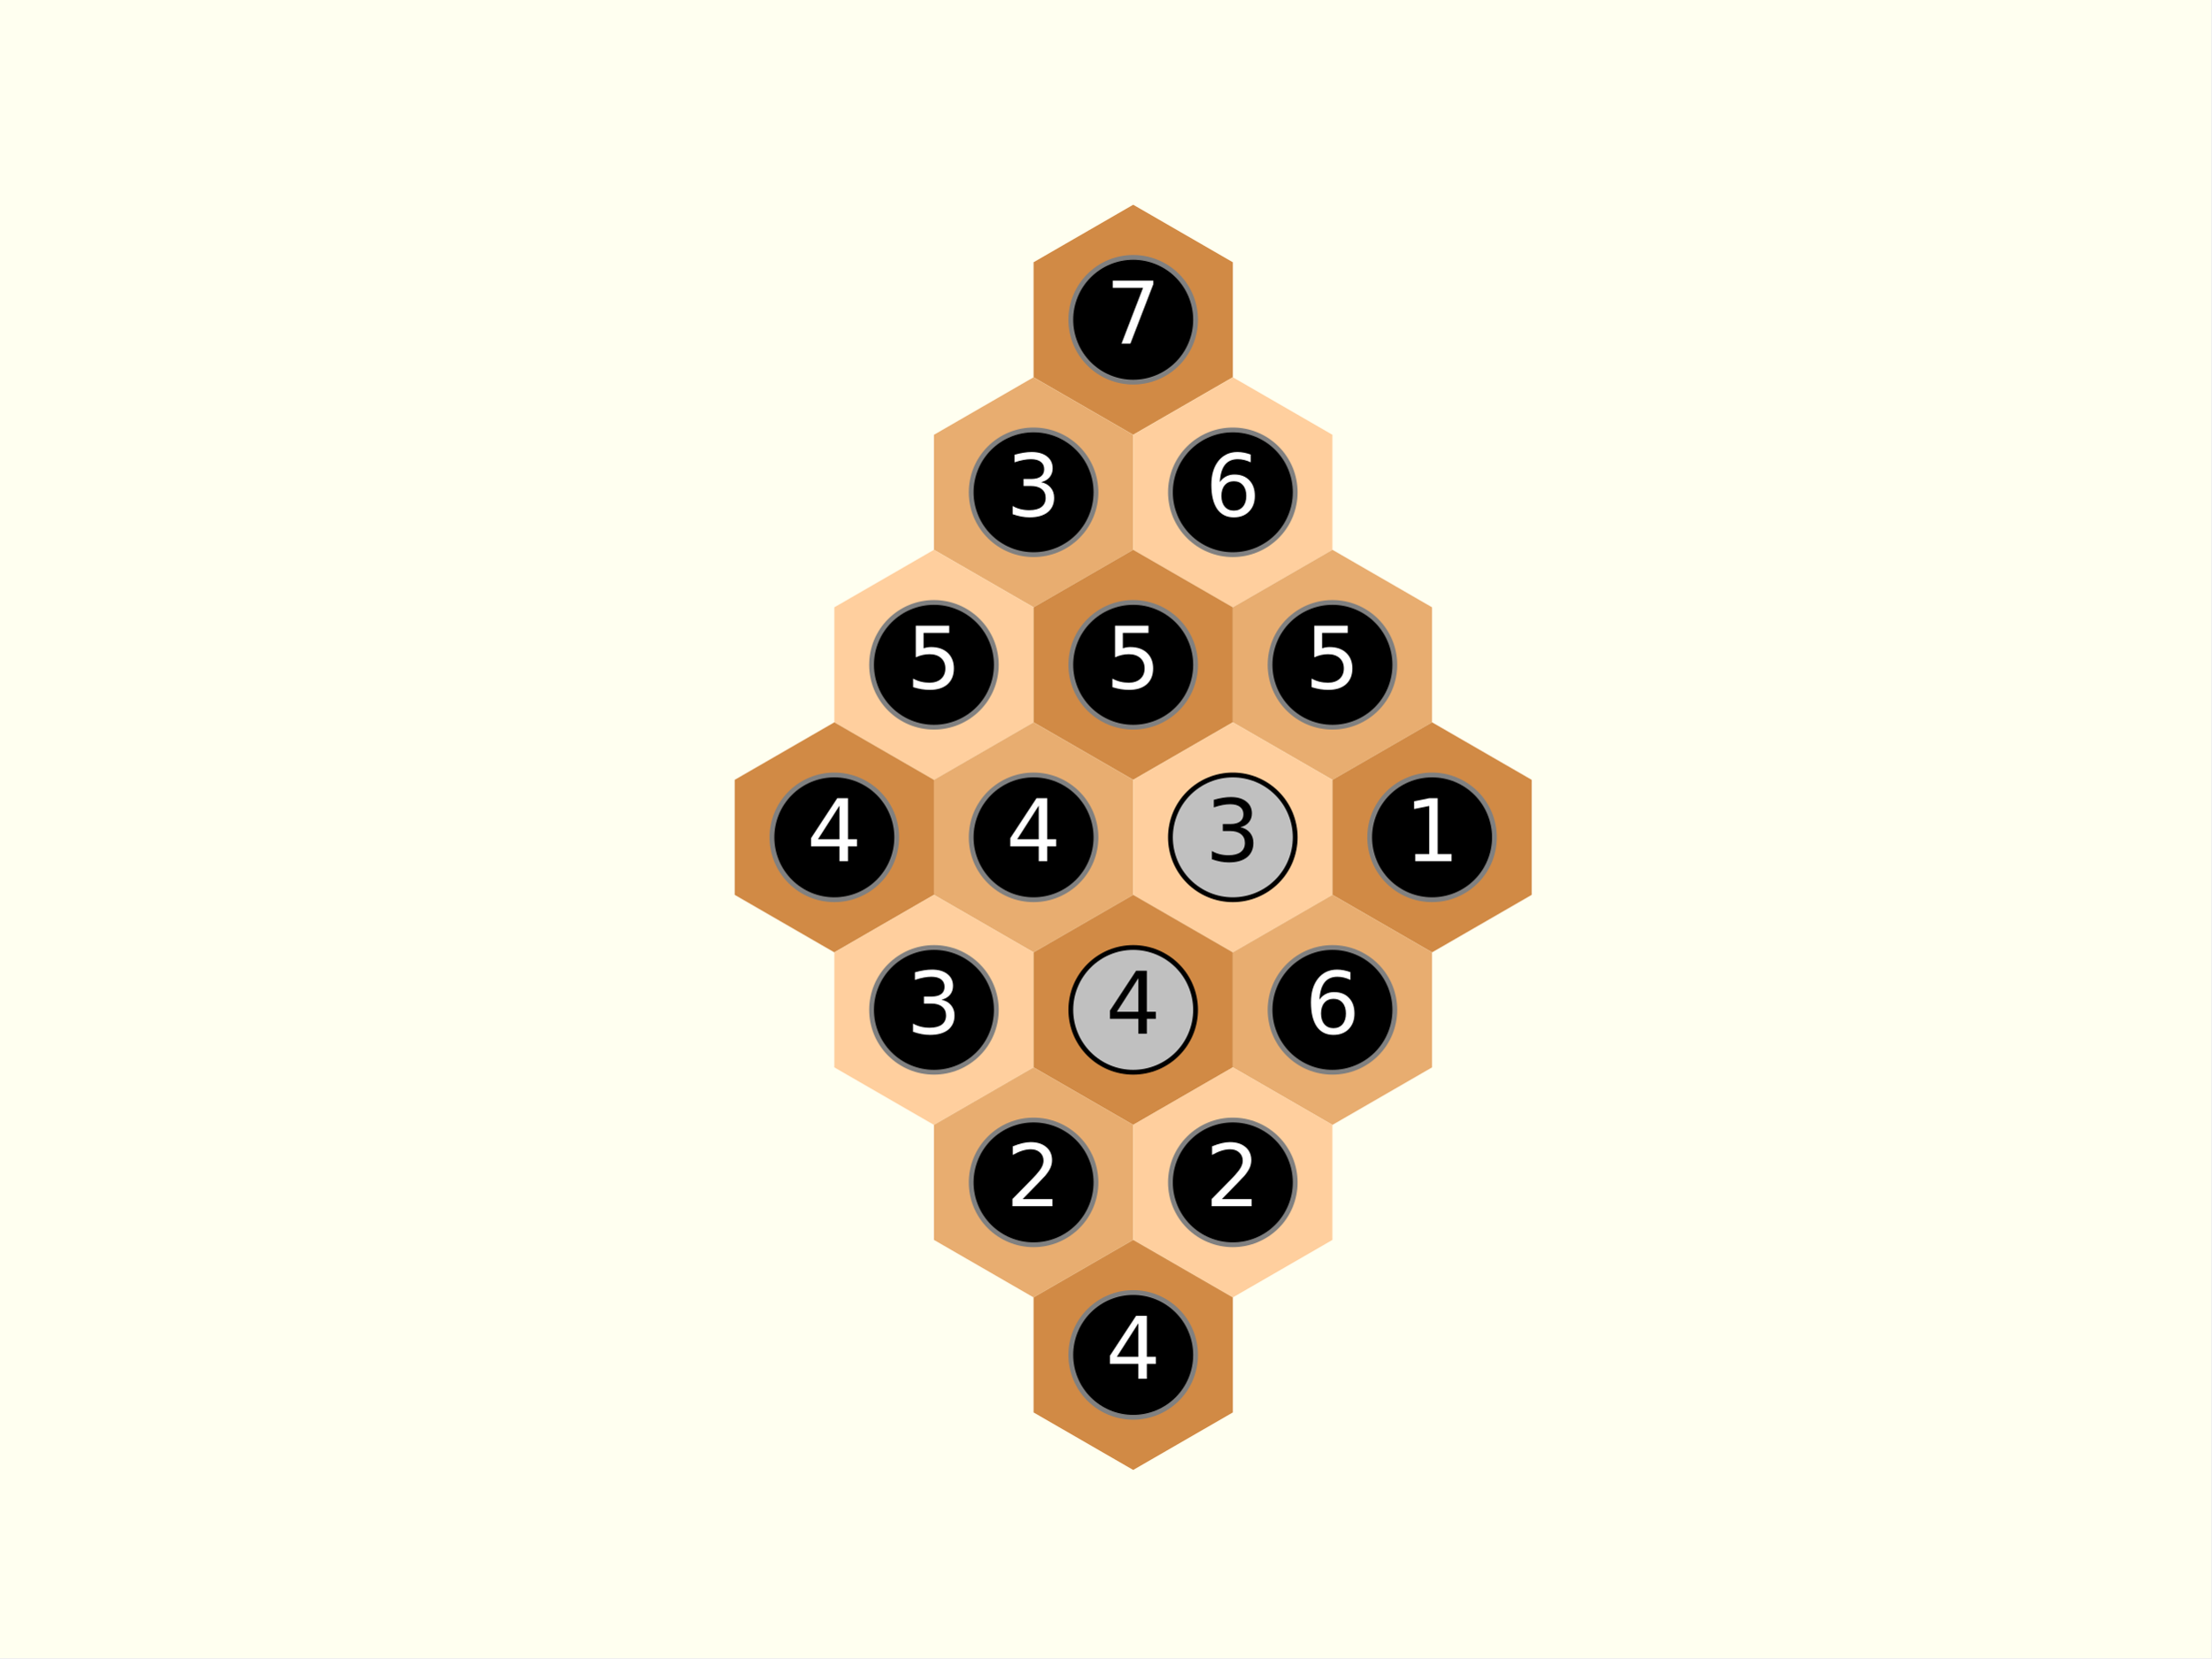
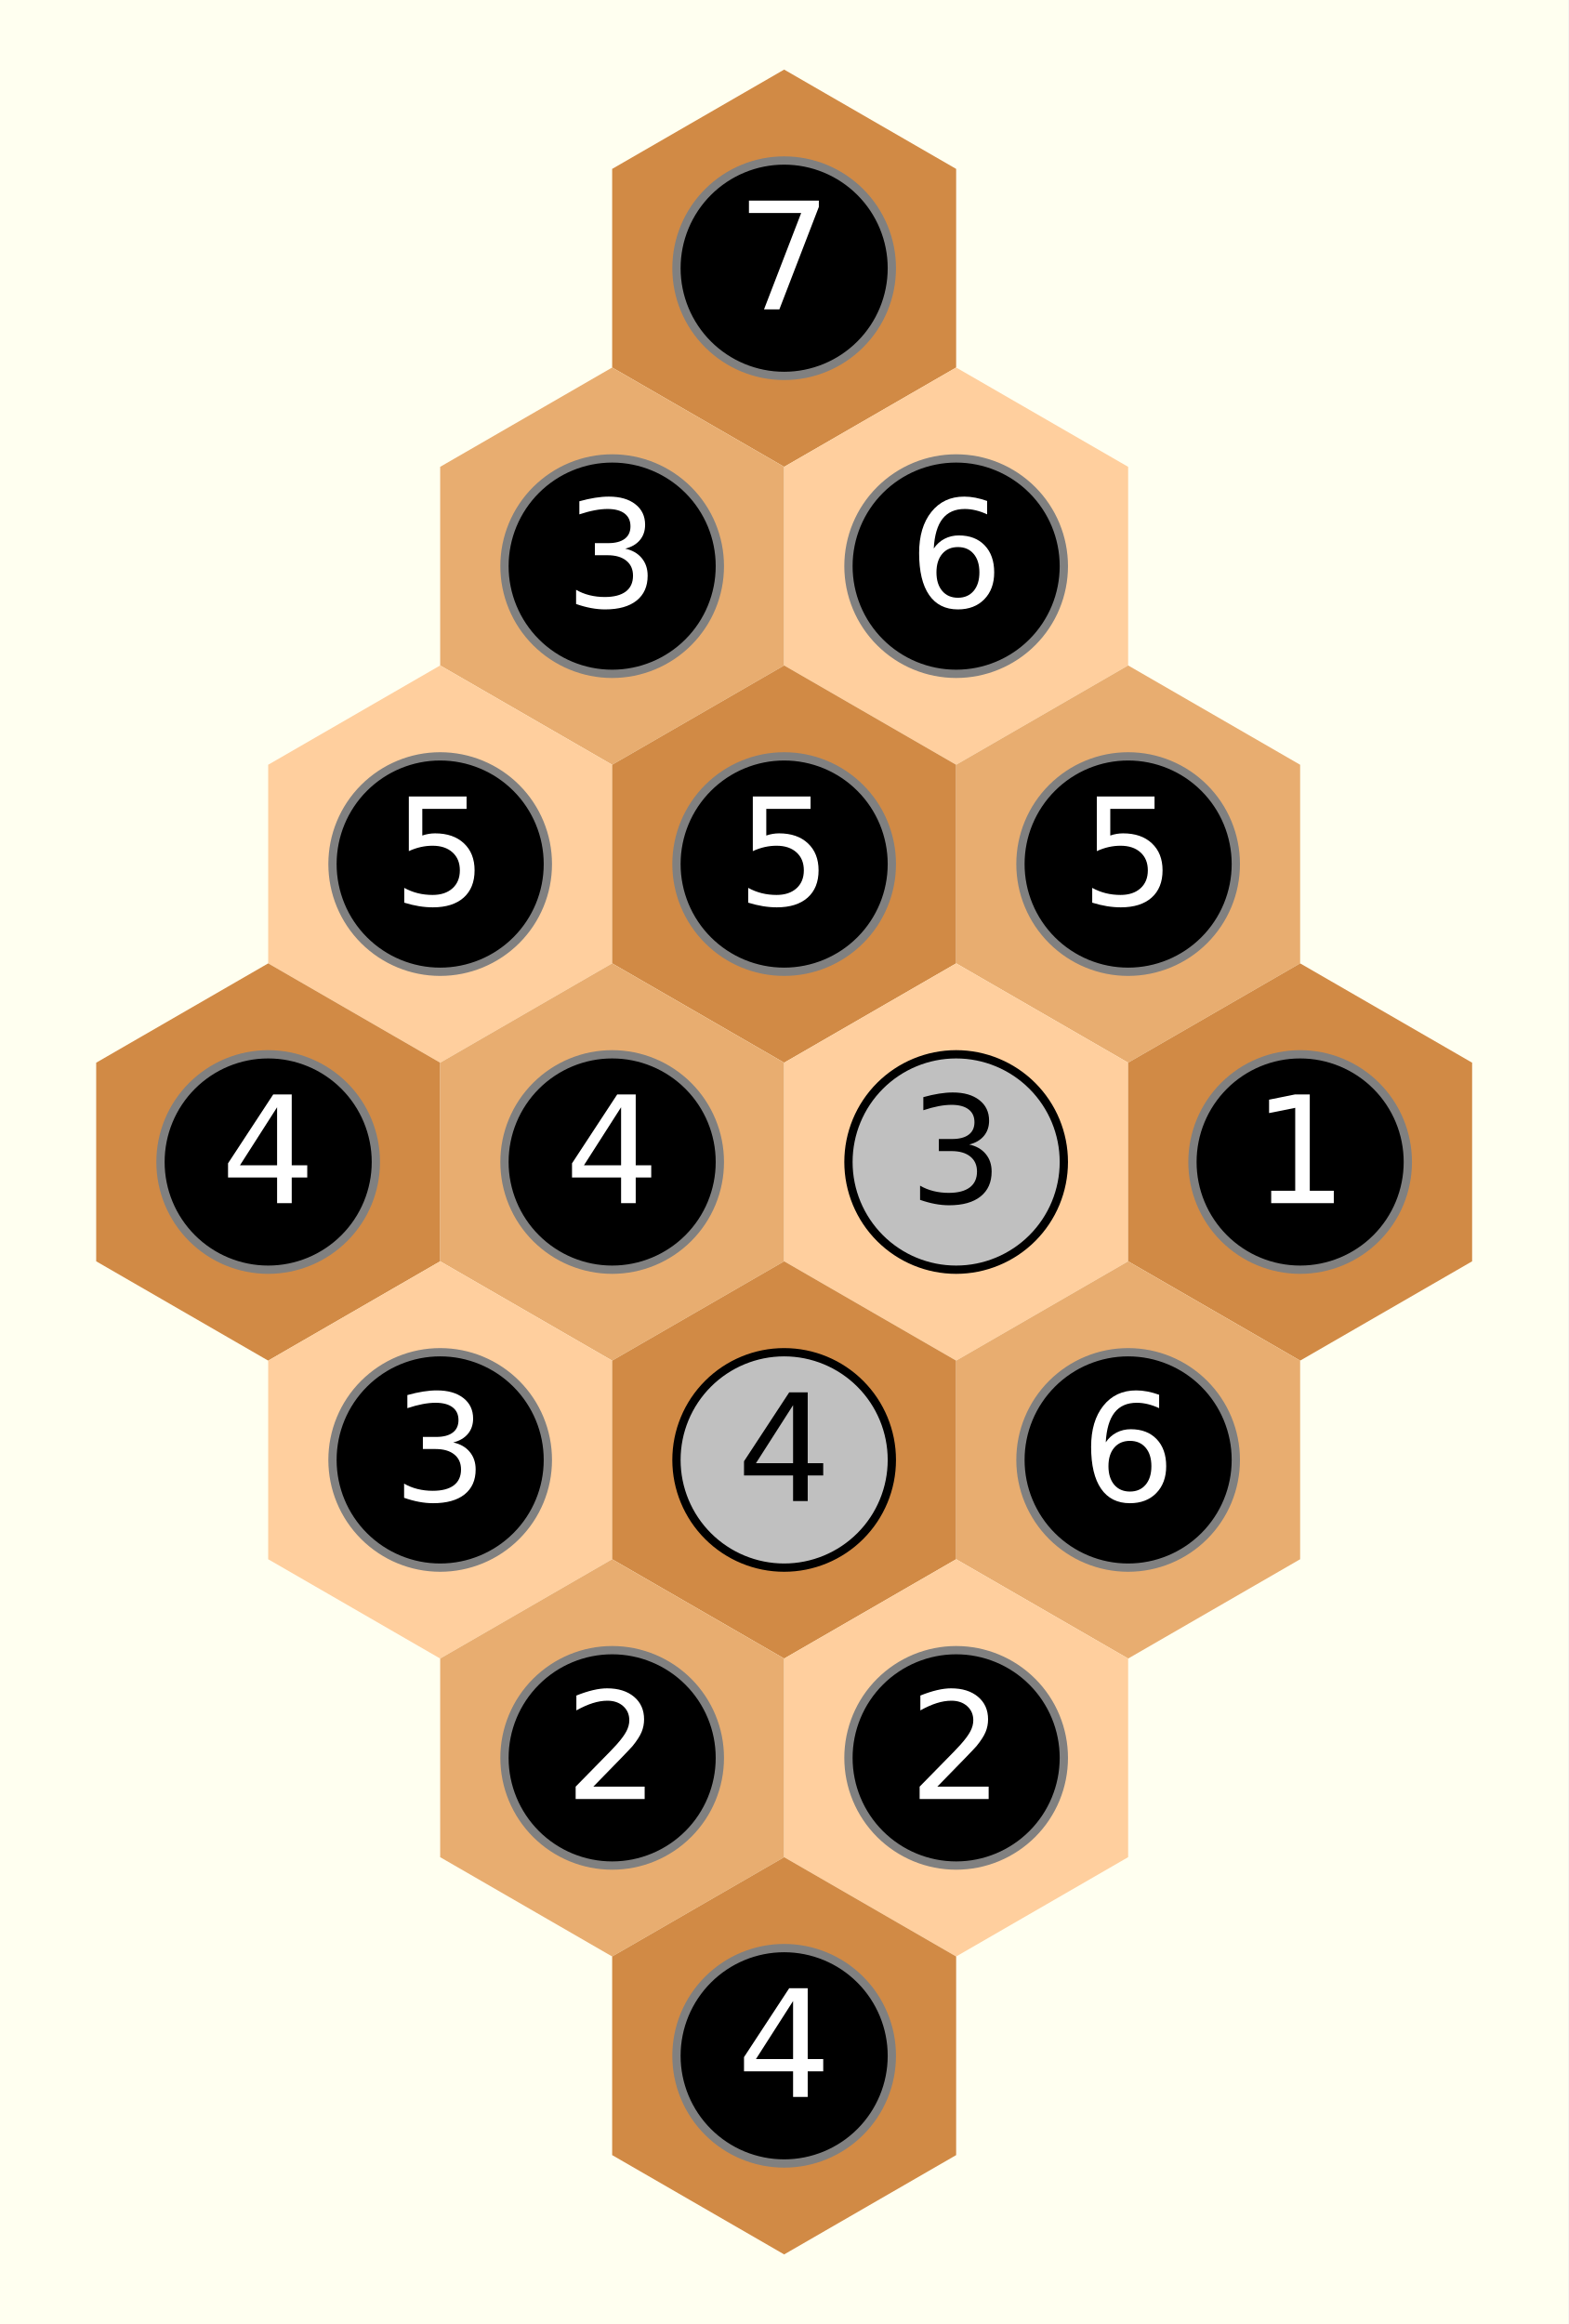
- <svg xmlns="http://www.w3.org/2000/svg" xmlns:xlink="http://www.w3.org/1999/xlink" width="460.8pt" height="345.6pt" viewBox="0 0 460.8 345.6" version="1.1">
+ <svg xmlns="http://www.w3.org/2000/svg" xmlns:xlink="http://www.w3.org/1999/xlink" width="189.318pt" height="280.512pt" viewBox="0 0 189.318 280.512" version="1.1">
  <defs>
    <style type="text/css">*{stroke-linejoin: round; stroke-linecap: butt}</style>
  </defs>
  <g id="figure_1">
    <g id="patch_1">
-       <path d="M 0 345.6  L 460.8 345.6  L 460.8 0  L 0 0  z " style="fill: #fffff0" />
+       <path d="M 0 280.512  L 189.318 280.512  L 189.318 0  L 0 0  z " style="fill: #fffff0" />
    </g>
    <g id="axes_1">
      <g id="patch_2">
-         <path d="M 215.398 78.632  L 236.16 90.619  L 256.922 78.632  L 256.922 54.658  L 236.16 42.671  L 215.398 54.658  z " clip-path="url(#p29c0fe3d08)" style="fill: #d18a45" />
+         <path d="M 73.897 44.36  L 94.659 56.347  L 115.421 44.36  L 115.421 20.386  L 94.659 8.399  L 73.897 20.386  z " clip-path="url(#p41f709a0df)" style="fill: #d18a45" />
      </g>
      <g id="patch_3">
-         <path d="M 194.636 114.593  L 215.398 126.58  L 236.16 114.593  L 236.16 90.619  L 215.398 78.632  L 194.636 90.619  z " clip-path="url(#p29c0fe3d08)" style="fill: #e8ad70" />
+         <path d="M 53.135 80.321  L 73.897 92.308  L 94.659 80.321  L 94.659 56.347  L 73.897 44.36  L 53.135 56.347  z " clip-path="url(#p41f709a0df)" style="fill: #e8ad70" />
      </g>
      <g id="patch_4">
-         <path d="M 236.16 114.593  L 256.922 126.58  L 277.684 114.593  L 277.684 90.619  L 256.922 78.632  L 236.16 90.619  z " clip-path="url(#p29c0fe3d08)" style="fill: #ffcf9e" />
+         <path d="M 94.659 80.321  L 115.421 92.308  L 136.183 80.321  L 136.183 56.347  L 115.421 44.36  L 94.659 56.347  z " clip-path="url(#p41f709a0df)" style="fill: #ffcf9e" />
      </g>
      <g id="patch_5">
-         <path d="M 173.874 150.554  L 194.636 162.541  L 215.398 150.554  L 215.398 126.58  L 194.636 114.593  L 173.874 126.58  z " clip-path="url(#p29c0fe3d08)" style="fill: #ffcf9e" />
+         <path d="M 32.373 116.282  L 53.135 128.269  L 73.897 116.282  L 73.897 92.308  L 53.135 80.321  L 32.373 92.308  z " clip-path="url(#p41f709a0df)" style="fill: #ffcf9e" />
      </g>
      <g id="patch_6">
-         <path d="M 215.398 150.554  L 236.16 162.541  L 256.922 150.554  L 256.922 126.58  L 236.16 114.593  L 215.398 126.58  z " clip-path="url(#p29c0fe3d08)" style="fill: #d18a45" />
+         <path d="M 73.897 116.282  L 94.659 128.269  L 115.421 116.282  L 115.421 92.308  L 94.659 80.321  L 73.897 92.308  z " clip-path="url(#p41f709a0df)" style="fill: #d18a45" />
      </g>
      <g id="patch_7">
-         <path d="M 256.922 150.554  L 277.684 162.541  L 298.446 150.554  L 298.446 126.58  L 277.684 114.593  L 256.922 126.58  z " clip-path="url(#p29c0fe3d08)" style="fill: #e8ad70" />
+         <path d="M 115.421 116.282  L 136.183 128.269  L 156.946 116.282  L 156.946 92.308  L 136.183 80.321  L 115.421 92.308  z " clip-path="url(#p41f709a0df)" style="fill: #e8ad70" />
      </g>
      <g id="patch_8">
-         <path d="M 153.111 186.515  L 173.874 198.502  L 194.636 186.515  L 194.636 162.541  L 173.874 150.554  L 153.111 162.541  z " clip-path="url(#p29c0fe3d08)" style="fill: #d18a45" />
+         <path d="M 11.611 152.243  L 32.373 164.23  L 53.135 152.243  L 53.135 128.269  L 32.373 116.282  L 11.611 128.269  z " clip-path="url(#p41f709a0df)" style="fill: #d18a45" />
      </g>
      <g id="patch_9">
-         <path d="M 194.636 186.515  L 215.398 198.502  L 236.16 186.515  L 236.16 162.541  L 215.398 150.554  L 194.636 162.541  z " clip-path="url(#p29c0fe3d08)" style="fill: #e8ad70" />
+         <path d="M 53.135 152.243  L 73.897 164.23  L 94.659 152.243  L 94.659 128.269  L 73.897 116.282  L 53.135 128.269  z " clip-path="url(#p41f709a0df)" style="fill: #e8ad70" />
      </g>
      <g id="patch_10">
-         <path d="M 236.16 186.515  L 256.922 198.502  L 277.684 186.515  L 277.684 162.541  L 256.922 150.554  L 236.16 162.541  z " clip-path="url(#p29c0fe3d08)" style="fill: #ffcf9e" />
+         <path d="M 94.659 152.243  L 115.421 164.23  L 136.183 152.243  L 136.183 128.269  L 115.421 116.282  L 94.659 128.269  z " clip-path="url(#p41f709a0df)" style="fill: #ffcf9e" />
      </g>
      <g id="patch_11">
-         <path d="M 277.684 186.515  L 298.446 198.502  L 319.209 186.515  L 319.209 162.541  L 298.446 150.554  L 277.684 162.541  z " clip-path="url(#p29c0fe3d08)" style="fill: #d18a45" />
+         <path d="M 136.183 152.243  L 156.946 164.23  L 177.708 152.243  L 177.708 128.269  L 156.946 116.282  L 136.183 128.269  z " clip-path="url(#p41f709a0df)" style="fill: #d18a45" />
      </g>
      <g id="patch_12">
-         <path d="M 173.874 222.476  L 194.636 234.463  L 215.398 222.476  L 215.398 198.502  L 194.636 186.515  L 173.874 198.502  z " clip-path="url(#p29c0fe3d08)" style="fill: #ffcf9e" />
+         <path d="M 32.373 188.204  L 53.135 200.191  L 73.897 188.204  L 73.897 164.23  L 53.135 152.243  L 32.373 164.23  z " clip-path="url(#p41f709a0df)" style="fill: #ffcf9e" />
      </g>
      <g id="patch_13">
-         <path d="M 215.398 222.476  L 236.16 234.463  L 256.922 222.476  L 256.922 198.502  L 236.16 186.515  L 215.398 198.502  z " clip-path="url(#p29c0fe3d08)" style="fill: #d18a45" />
+         <path d="M 73.897 188.204  L 94.659 200.191  L 115.421 188.204  L 115.421 164.23  L 94.659 152.243  L 73.897 164.23  z " clip-path="url(#p41f709a0df)" style="fill: #d18a45" />
      </g>
      <g id="patch_14">
-         <path d="M 256.922 222.476  L 277.684 234.463  L 298.446 222.476  L 298.446 198.502  L 277.684 186.515  L 256.922 198.502  z " clip-path="url(#p29c0fe3d08)" style="fill: #e8ad70" />
+         <path d="M 115.421 188.204  L 136.183 200.191  L 156.946 188.204  L 156.946 164.23  L 136.183 152.243  L 115.421 164.23  z " clip-path="url(#p41f709a0df)" style="fill: #e8ad70" />
      </g>
      <g id="patch_15">
-         <path d="M 194.636 258.437  L 215.398 270.424  L 236.16 258.437  L 236.16 234.463  L 215.398 222.476  L 194.636 234.463  z " clip-path="url(#p29c0fe3d08)" style="fill: #e8ad70" />
+         <path d="M 53.135 224.165  L 73.897 236.152  L 94.659 224.165  L 94.659 200.191  L 73.897 188.204  L 53.135 200.191  z " clip-path="url(#p41f709a0df)" style="fill: #e8ad70" />
      </g>
      <g id="patch_16">
-         <path d="M 236.16 258.437  L 256.922 270.424  L 277.684 258.437  L 277.684 234.463  L 256.922 222.476  L 236.16 234.463  z " clip-path="url(#p29c0fe3d08)" style="fill: #ffcf9e" />
+         <path d="M 94.659 224.165  L 115.421 236.152  L 136.183 224.165  L 136.183 200.191  L 115.421 188.204  L 94.659 200.191  z " clip-path="url(#p41f709a0df)" style="fill: #ffcf9e" />
      </g>
      <g id="patch_17">
-         <path d="M 215.398 294.398  L 236.16 306.385  L 256.922 294.398  L 256.922 270.424  L 236.16 258.437  L 215.398 270.424  z " clip-path="url(#p29c0fe3d08)" style="fill: #d18a45" />
+         <path d="M 73.897 260.126  L 94.659 272.113  L 115.421 260.126  L 115.421 236.152  L 94.659 224.165  L 73.897 236.152  z " clip-path="url(#p41f709a0df)" style="fill: #d18a45" />
      </g>
      <g id="line2d_1">
        <defs>
-           <path id="mf69521f2b5" d="M 0 13  C 3.448 13 6.755 11.63 9.192 9.192  C 11.63 6.755 13 3.448 13 0  C 13 -3.448 11.63 -6.755 9.192 -9.192  C 6.755 -11.63 3.448 -13 0 -13  C -3.448 -13 -6.755 -11.63 -9.192 -9.192  C -11.63 -6.755 -13 -3.448 -13 0  C -13 3.448 -11.63 6.755 -9.192 9.192  C -6.755 11.63 -3.448 13 0 13  z " style="stroke: #808080" />
+           <path id="m74f8dd83b2" d="M 0 13  C 3.448 13 6.755 11.63 9.192 9.192  C 11.63 6.755 13 3.448 13 0  C 13 -3.448 11.63 -6.755 9.192 -9.192  C 6.755 -11.63 3.448 -13 0 -13  C -3.448 -13 -6.755 -11.63 -9.192 -9.192  C -11.63 -6.755 -13 -3.448 -13 0  C -13 3.448 -11.63 6.755 -9.192 9.192  C -6.755 11.63 -3.448 13 0 13  z " style="stroke: #808080" />
        </defs>
-         <g clip-path="url(#p29c0fe3d08)">
-           <use xlink:href="#mf69521f2b5" x="236.16" y="66.645" style="stroke: #808080" />
+         <g clip-path="url(#p41f709a0df)">
+           <use xlink:href="#m74f8dd83b2" x="94.659" y="32.373" style="stroke: #808080" />
        </g>
      </g>
      <g id="line2d_2">
-         <g clip-path="url(#p29c0fe3d08)">
-           <use xlink:href="#mf69521f2b5" x="215.398" y="102.606" style="stroke: #808080" />
+         <g clip-path="url(#p41f709a0df)">
+           <use xlink:href="#m74f8dd83b2" x="73.897" y="68.334" style="stroke: #808080" />
        </g>
      </g>
      <g id="line2d_3">
-         <g clip-path="url(#p29c0fe3d08)">
-           <use xlink:href="#mf69521f2b5" x="256.922" y="102.606" style="stroke: #808080" />
+         <g clip-path="url(#p41f709a0df)">
+           <use xlink:href="#m74f8dd83b2" x="115.421" y="68.334" style="stroke: #808080" />
        </g>
      </g>
      <g id="line2d_4">
-         <g clip-path="url(#p29c0fe3d08)">
-           <use xlink:href="#mf69521f2b5" x="194.636" y="138.567" style="stroke: #808080" />
+         <g clip-path="url(#p41f709a0df)">
+           <use xlink:href="#m74f8dd83b2" x="53.135" y="104.295" style="stroke: #808080" />
        </g>
      </g>
      <g id="line2d_5">
-         <g clip-path="url(#p29c0fe3d08)">
-           <use xlink:href="#mf69521f2b5" x="236.16" y="138.567" style="stroke: #808080" />
+         <g clip-path="url(#p41f709a0df)">
+           <use xlink:href="#m74f8dd83b2" x="94.659" y="104.295" style="stroke: #808080" />
        </g>
      </g>
      <g id="line2d_6">
-         <g clip-path="url(#p29c0fe3d08)">
-           <use xlink:href="#mf69521f2b5" x="277.684" y="138.567" style="stroke: #808080" />
+         <g clip-path="url(#p41f709a0df)">
+           <use xlink:href="#m74f8dd83b2" x="136.183" y="104.295" style="stroke: #808080" />
        </g>
      </g>
      <g id="line2d_7">
-         <g clip-path="url(#p29c0fe3d08)">
-           <use xlink:href="#mf69521f2b5" x="173.874" y="174.528" style="stroke: #808080" />
+         <g clip-path="url(#p41f709a0df)">
+           <use xlink:href="#m74f8dd83b2" x="32.373" y="140.256" style="stroke: #808080" />
        </g>
      </g>
      <g id="line2d_8">
-         <g clip-path="url(#p29c0fe3d08)">
-           <use xlink:href="#mf69521f2b5" x="215.398" y="174.528" style="stroke: #808080" />
+         <g clip-path="url(#p41f709a0df)">
+           <use xlink:href="#m74f8dd83b2" x="73.897" y="140.256" style="stroke: #808080" />
        </g>
      </g>
      <g id="line2d_9">
        <defs>
-           <path id="med83b41cfb" d="M 0 13  C 3.448 13 6.755 11.63 9.192 9.192  C 11.63 6.755 13 3.448 13 0  C 13 -3.448 11.63 -6.755 9.192 -9.192  C 6.755 -11.63 3.448 -13 0 -13  C -3.448 -13 -6.755 -11.63 -9.192 -9.192  C -11.63 -6.755 -13 -3.448 -13 0  C -13 3.448 -11.63 6.755 -9.192 9.192  C -6.755 11.63 -3.448 13 0 13  z " style="stroke: #000000" />
+           <path id="ma6c6b9670a" d="M 0 13  C 3.448 13 6.755 11.63 9.192 9.192  C 11.63 6.755 13 3.448 13 0  C 13 -3.448 11.63 -6.755 9.192 -9.192  C 6.755 -11.63 3.448 -13 0 -13  C -3.448 -13 -6.755 -11.63 -9.192 -9.192  C -11.63 -6.755 -13 -3.448 -13 0  C -13 3.448 -11.63 6.755 -9.192 9.192  C -6.755 11.63 -3.448 13 0 13  z " style="stroke: #000000" />
        </defs>
-         <g clip-path="url(#p29c0fe3d08)">
-           <use xlink:href="#med83b41cfb" x="256.922" y="174.528" style="fill: #c0c0c0; stroke: #000000" />
+         <g clip-path="url(#p41f709a0df)">
+           <use xlink:href="#ma6c6b9670a" x="115.421" y="140.256" style="fill: #c0c0c0; stroke: #000000" />
        </g>
      </g>
      <g id="line2d_10">
-         <g clip-path="url(#p29c0fe3d08)">
-           <use xlink:href="#mf69521f2b5" x="298.446" y="174.528" style="stroke: #808080" />
+         <g clip-path="url(#p41f709a0df)">
+           <use xlink:href="#m74f8dd83b2" x="156.946" y="140.256" style="stroke: #808080" />
        </g>
      </g>
      <g id="line2d_11">
-         <g clip-path="url(#p29c0fe3d08)">
-           <use xlink:href="#mf69521f2b5" x="194.636" y="210.489" style="stroke: #808080" />
+         <g clip-path="url(#p41f709a0df)">
+           <use xlink:href="#m74f8dd83b2" x="53.135" y="176.217" style="stroke: #808080" />
        </g>
      </g>
      <g id="line2d_12">
-         <g clip-path="url(#p29c0fe3d08)">
-           <use xlink:href="#med83b41cfb" x="236.16" y="210.489" style="fill: #c0c0c0; stroke: #000000" />
+         <g clip-path="url(#p41f709a0df)">
+           <use xlink:href="#ma6c6b9670a" x="94.659" y="176.217" style="fill: #c0c0c0; stroke: #000000" />
        </g>
      </g>
      <g id="line2d_13">
-         <g clip-path="url(#p29c0fe3d08)">
-           <use xlink:href="#mf69521f2b5" x="277.684" y="210.489" style="stroke: #808080" />
+         <g clip-path="url(#p41f709a0df)">
+           <use xlink:href="#m74f8dd83b2" x="136.183" y="176.217" style="stroke: #808080" />
        </g>
      </g>
      <g id="line2d_14">
-         <g clip-path="url(#p29c0fe3d08)">
-           <use xlink:href="#mf69521f2b5" x="215.398" y="246.45" style="stroke: #808080" />
+         <g clip-path="url(#p41f709a0df)">
+           <use xlink:href="#m74f8dd83b2" x="73.897" y="212.178" style="stroke: #808080" />
        </g>
      </g>
      <g id="line2d_15">
-         <g clip-path="url(#p29c0fe3d08)">
-           <use xlink:href="#mf69521f2b5" x="256.922" y="246.45" style="stroke: #808080" />
+         <g clip-path="url(#p41f709a0df)">
+           <use xlink:href="#m74f8dd83b2" x="115.421" y="212.178" style="stroke: #808080" />
        </g>
      </g>
      <g id="line2d_16">
-         <g clip-path="url(#p29c0fe3d08)">
-           <use xlink:href="#mf69521f2b5" x="236.16" y="282.411" style="stroke: #808080" />
+         <g clip-path="url(#p41f709a0df)">
+           <use xlink:href="#m74f8dd83b2" x="94.659" y="248.139" style="stroke: #808080" />
        </g>
      </g>
      <g id="text_1">
-         <g style="fill: #ffffff" transform="translate(230.4338 71.61163) scale(0.18 -0.18)">
+         <g style="fill: #ffffff" transform="translate(88.93293 37.33963) scale(0.18 -0.18)">
          <defs>
            <path id="DejaVuSans-37" d="M 525 4666  L 3525 4666  L 3525 4397  L 1831 0  L 1172 0  L 2766 4134  L 525 4134  L 525 4666  z " transform="scale(0.015625)" />
          </defs>
          <use xlink:href="#DejaVuSans-37" />
        </g>
      </g>
      <g id="text_2">
-         <g style="fill: #ffffff" transform="translate(209.6716 107.5727) scale(0.18 -0.18)">
+         <g style="fill: #ffffff" transform="translate(68.17079 73.30071) scale(0.18 -0.18)">
          <defs>
            <path id="DejaVuSans-33" d="M 2597 2516  Q 3050 2419 3304 2112  Q 3559 1806 3559 1356  Q 3559 666 3084 287  Q 2609 -91 1734 -91  Q 1441 -91 1130 -33  Q 819 25 488 141  L 488 750  Q 750 597 1062 519  Q 1375 441 1716 441  Q 2309 441 2620 675  Q 2931 909 2931 1356  Q 2931 1769 2642 2001  Q 2353 2234 1838 2234  L 1294 2234  L 1294 2753  L 1863 2753  Q 2328 2753 2575 2939  Q 2822 3125 2822 3475  Q 2822 3834 2567 4026  Q 2313 4219 1838 4219  Q 1578 4219 1281 4162  Q 984 4106 628 3988  L 628 4550  Q 988 4650 1302 4700  Q 1616 4750 1894 4750  Q 2613 4750 3031 4423  Q 3450 4097 3450 3541  Q 3450 3153 3228 2886  Q 3006 2619 2597 2516  z " transform="scale(0.015625)" />
          </defs>
          <use xlink:href="#DejaVuSans-33" />
        </g>
      </g>
      <g id="text_3">
-         <g style="fill: #ffffff" transform="translate(251.1959 107.5727) scale(0.18 -0.18)">
+         <g style="fill: #ffffff" transform="translate(109.6951 73.30071) scale(0.18 -0.18)">
          <defs>
            <path id="DejaVuSans-36" d="M 2113 2584  Q 1688 2584 1439 2293  Q 1191 2003 1191 1497  Q 1191 994 1439 701  Q 1688 409 2113 409  Q 2538 409 2786 701  Q 3034 994 3034 1497  Q 3034 2003 2786 2293  Q 2538 2584 2113 2584  z M 3366 4563  L 3366 3988  Q 3128 4100 2886 4159  Q 2644 4219 2406 4219  Q 1781 4219 1451 3797  Q 1122 3375 1075 2522  Q 1259 2794 1537 2939  Q 1816 3084 2150 3084  Q 2853 3084 3261 2657  Q 3669 2231 3669 1497  Q 3669 778 3244 343  Q 2819 -91 2113 -91  Q 1303 -91 875 529  Q 447 1150 447 2328  Q 447 3434 972 4092  Q 1497 4750 2381 4750  Q 2619 4750 2861 4703  Q 3103 4656 3366 4563  z " transform="scale(0.015625)" />
          </defs>
          <use xlink:href="#DejaVuSans-36" />
        </g>
      </g>
      <g id="text_4">
-         <g style="fill: #ffffff" transform="translate(188.9095 143.5338) scale(0.18 -0.18)">
+         <g style="fill: #ffffff" transform="translate(47.40865 109.2618) scale(0.18 -0.18)">
          <defs>
            <path id="DejaVuSans-35" d="M 691 4666  L 3169 4666  L 3169 4134  L 1269 4134  L 1269 2991  Q 1406 3038 1543 3061  Q 1681 3084 1819 3084  Q 2600 3084 3056 2656  Q 3513 2228 3513 1497  Q 3513 744 3044 326  Q 2575 -91 1722 -91  Q 1428 -91 1123 -41  Q 819 9 494 109  L 494 744  Q 775 591 1075 516  Q 1375 441 1709 441  Q 2250 441 2565 725  Q 2881 1009 2881 1497  Q 2881 1984 2565 2268  Q 2250 2553 1709 2553  Q 1456 2553 1204 2497  Q 953 2441 691 2322  L 691 4666  z " transform="scale(0.015625)" />
          </defs>
          <use xlink:href="#DejaVuSans-35" />
        </g>
      </g>
      <g id="text_5">
-         <g style="fill: #ffffff" transform="translate(230.4338 143.5338) scale(0.18 -0.18)">
+         <g style="fill: #ffffff" transform="translate(88.93293 109.2618) scale(0.18 -0.18)">
          <use xlink:href="#DejaVuSans-35" />
        </g>
      </g>
      <g id="text_6">
-         <g style="fill: #ffffff" transform="translate(271.958 143.5338) scale(0.18 -0.18)">
+         <g style="fill: #ffffff" transform="translate(130.4572 109.2618) scale(0.18 -0.18)">
          <use xlink:href="#DejaVuSans-35" />
        </g>
      </g>
      <g id="text_7">
-         <g style="fill: #ffffff" transform="translate(168.1473 179.4949) scale(0.18 -0.18)">
+         <g style="fill: #ffffff" transform="translate(26.64651 145.2229) scale(0.18 -0.18)">
          <defs>
            <path id="DejaVuSans-34" d="M 2419 4116  L 825 1625  L 2419 1625  L 2419 4116  z M 2253 4666  L 3047 4666  L 3047 1625  L 3713 1625  L 3713 1100  L 3047 1100  L 3047 0  L 2419 0  L 2419 1100  L 313 1100  L 313 1709  L 2253 4666  z " transform="scale(0.015625)" />
          </defs>
          <use xlink:href="#DejaVuSans-34" />
        </g>
      </g>
      <g id="text_8">
-         <g style="fill: #ffffff" transform="translate(209.6716 179.4949) scale(0.18 -0.18)">
+         <g style="fill: #ffffff" transform="translate(68.17079 145.2229) scale(0.18 -0.18)">
          <use xlink:href="#DejaVuSans-34" />
        </g>
      </g>
      <g id="text_9">
-         <g transform="translate(251.1959 179.4949) scale(0.18 -0.18)">
+         <g transform="translate(109.6951 145.2229) scale(0.18 -0.18)">
          <use xlink:href="#DejaVuSans-33" />
        </g>
      </g>
      <g id="text_10">
-         <g style="fill: #ffffff" transform="translate(292.7202 179.4949) scale(0.18 -0.18)">
+         <g style="fill: #ffffff" transform="translate(151.2193 145.2229) scale(0.18 -0.18)">
          <defs>
            <path id="DejaVuSans-31" d="M 794 531  L 1825 531  L 1825 4091  L 703 3866  L 703 4441  L 1819 4666  L 2450 4666  L 2450 531  L 3481 531  L 3481 0  L 794 0  L 794 531  z " transform="scale(0.015625)" />
          </defs>
          <use xlink:href="#DejaVuSans-31" />
        </g>
      </g>
      <g id="text_11">
-         <g style="fill: #ffffff" transform="translate(188.9095 215.456) scale(0.18 -0.18)">
+         <g style="fill: #ffffff" transform="translate(47.40865 181.184) scale(0.18 -0.18)">
          <use xlink:href="#DejaVuSans-33" />
        </g>
      </g>
      <g id="text_12">
-         <g transform="translate(230.4338 215.456) scale(0.18 -0.18)">
+         <g transform="translate(88.93293 181.184) scale(0.18 -0.18)">
          <use xlink:href="#DejaVuSans-34" />
        </g>
      </g>
      <g id="text_13">
-         <g style="fill: #ffffff" transform="translate(271.958 215.456) scale(0.18 -0.18)">
+         <g style="fill: #ffffff" transform="translate(130.4572 181.184) scale(0.18 -0.18)">
          <use xlink:href="#DejaVuSans-36" />
        </g>
      </g>
      <g id="text_14">
-         <g style="fill: #ffffff" transform="translate(209.6716 251.417) scale(0.18 -0.18)">
+         <g style="fill: #ffffff" transform="translate(68.17079 217.145) scale(0.18 -0.18)">
          <defs>
            <path id="DejaVuSans-32" d="M 1228 531  L 3431 531  L 3431 0  L 469 0  L 469 531  Q 828 903 1448 1529  Q 2069 2156 2228 2338  Q 2531 2678 2651 2914  Q 2772 3150 2772 3378  Q 2772 3750 2511 3984  Q 2250 4219 1831 4219  Q 1534 4219 1204 4116  Q 875 4013 500 3803  L 500 4441  Q 881 4594 1212 4672  Q 1544 4750 1819 4750  Q 2544 4750 2975 4387  Q 3406 4025 3406 3419  Q 3406 3131 3298 2873  Q 3191 2616 2906 2266  Q 2828 2175 2409 1742  Q 1991 1309 1228 531  z " transform="scale(0.015625)" />
          </defs>
          <use xlink:href="#DejaVuSans-32" />
        </g>
      </g>
      <g id="text_15">
-         <g style="fill: #ffffff" transform="translate(251.1959 251.417) scale(0.18 -0.18)">
+         <g style="fill: #ffffff" transform="translate(109.6951 217.145) scale(0.18 -0.18)">
          <use xlink:href="#DejaVuSans-32" />
        </g>
      </g>
      <g id="text_16">
-         <g style="fill: #ffffff" transform="translate(230.4338 287.3781) scale(0.18 -0.18)">
+         <g style="fill: #ffffff" transform="translate(88.93293 253.1061) scale(0.18 -0.18)">
          <use xlink:href="#DejaVuSans-34" />
        </g>
      </g>
    </g>
  </g>
  <defs>
-     <clipPath id="p29c0fe3d08">
-       <rect x="148.701" y="41.472" width="174.918" height="266.112" />
+     <clipPath id="p41f709a0df">
+       <rect x="7.2" y="7.2" width="174.918" height="266.112" />
    </clipPath>
  </defs>
</svg>
